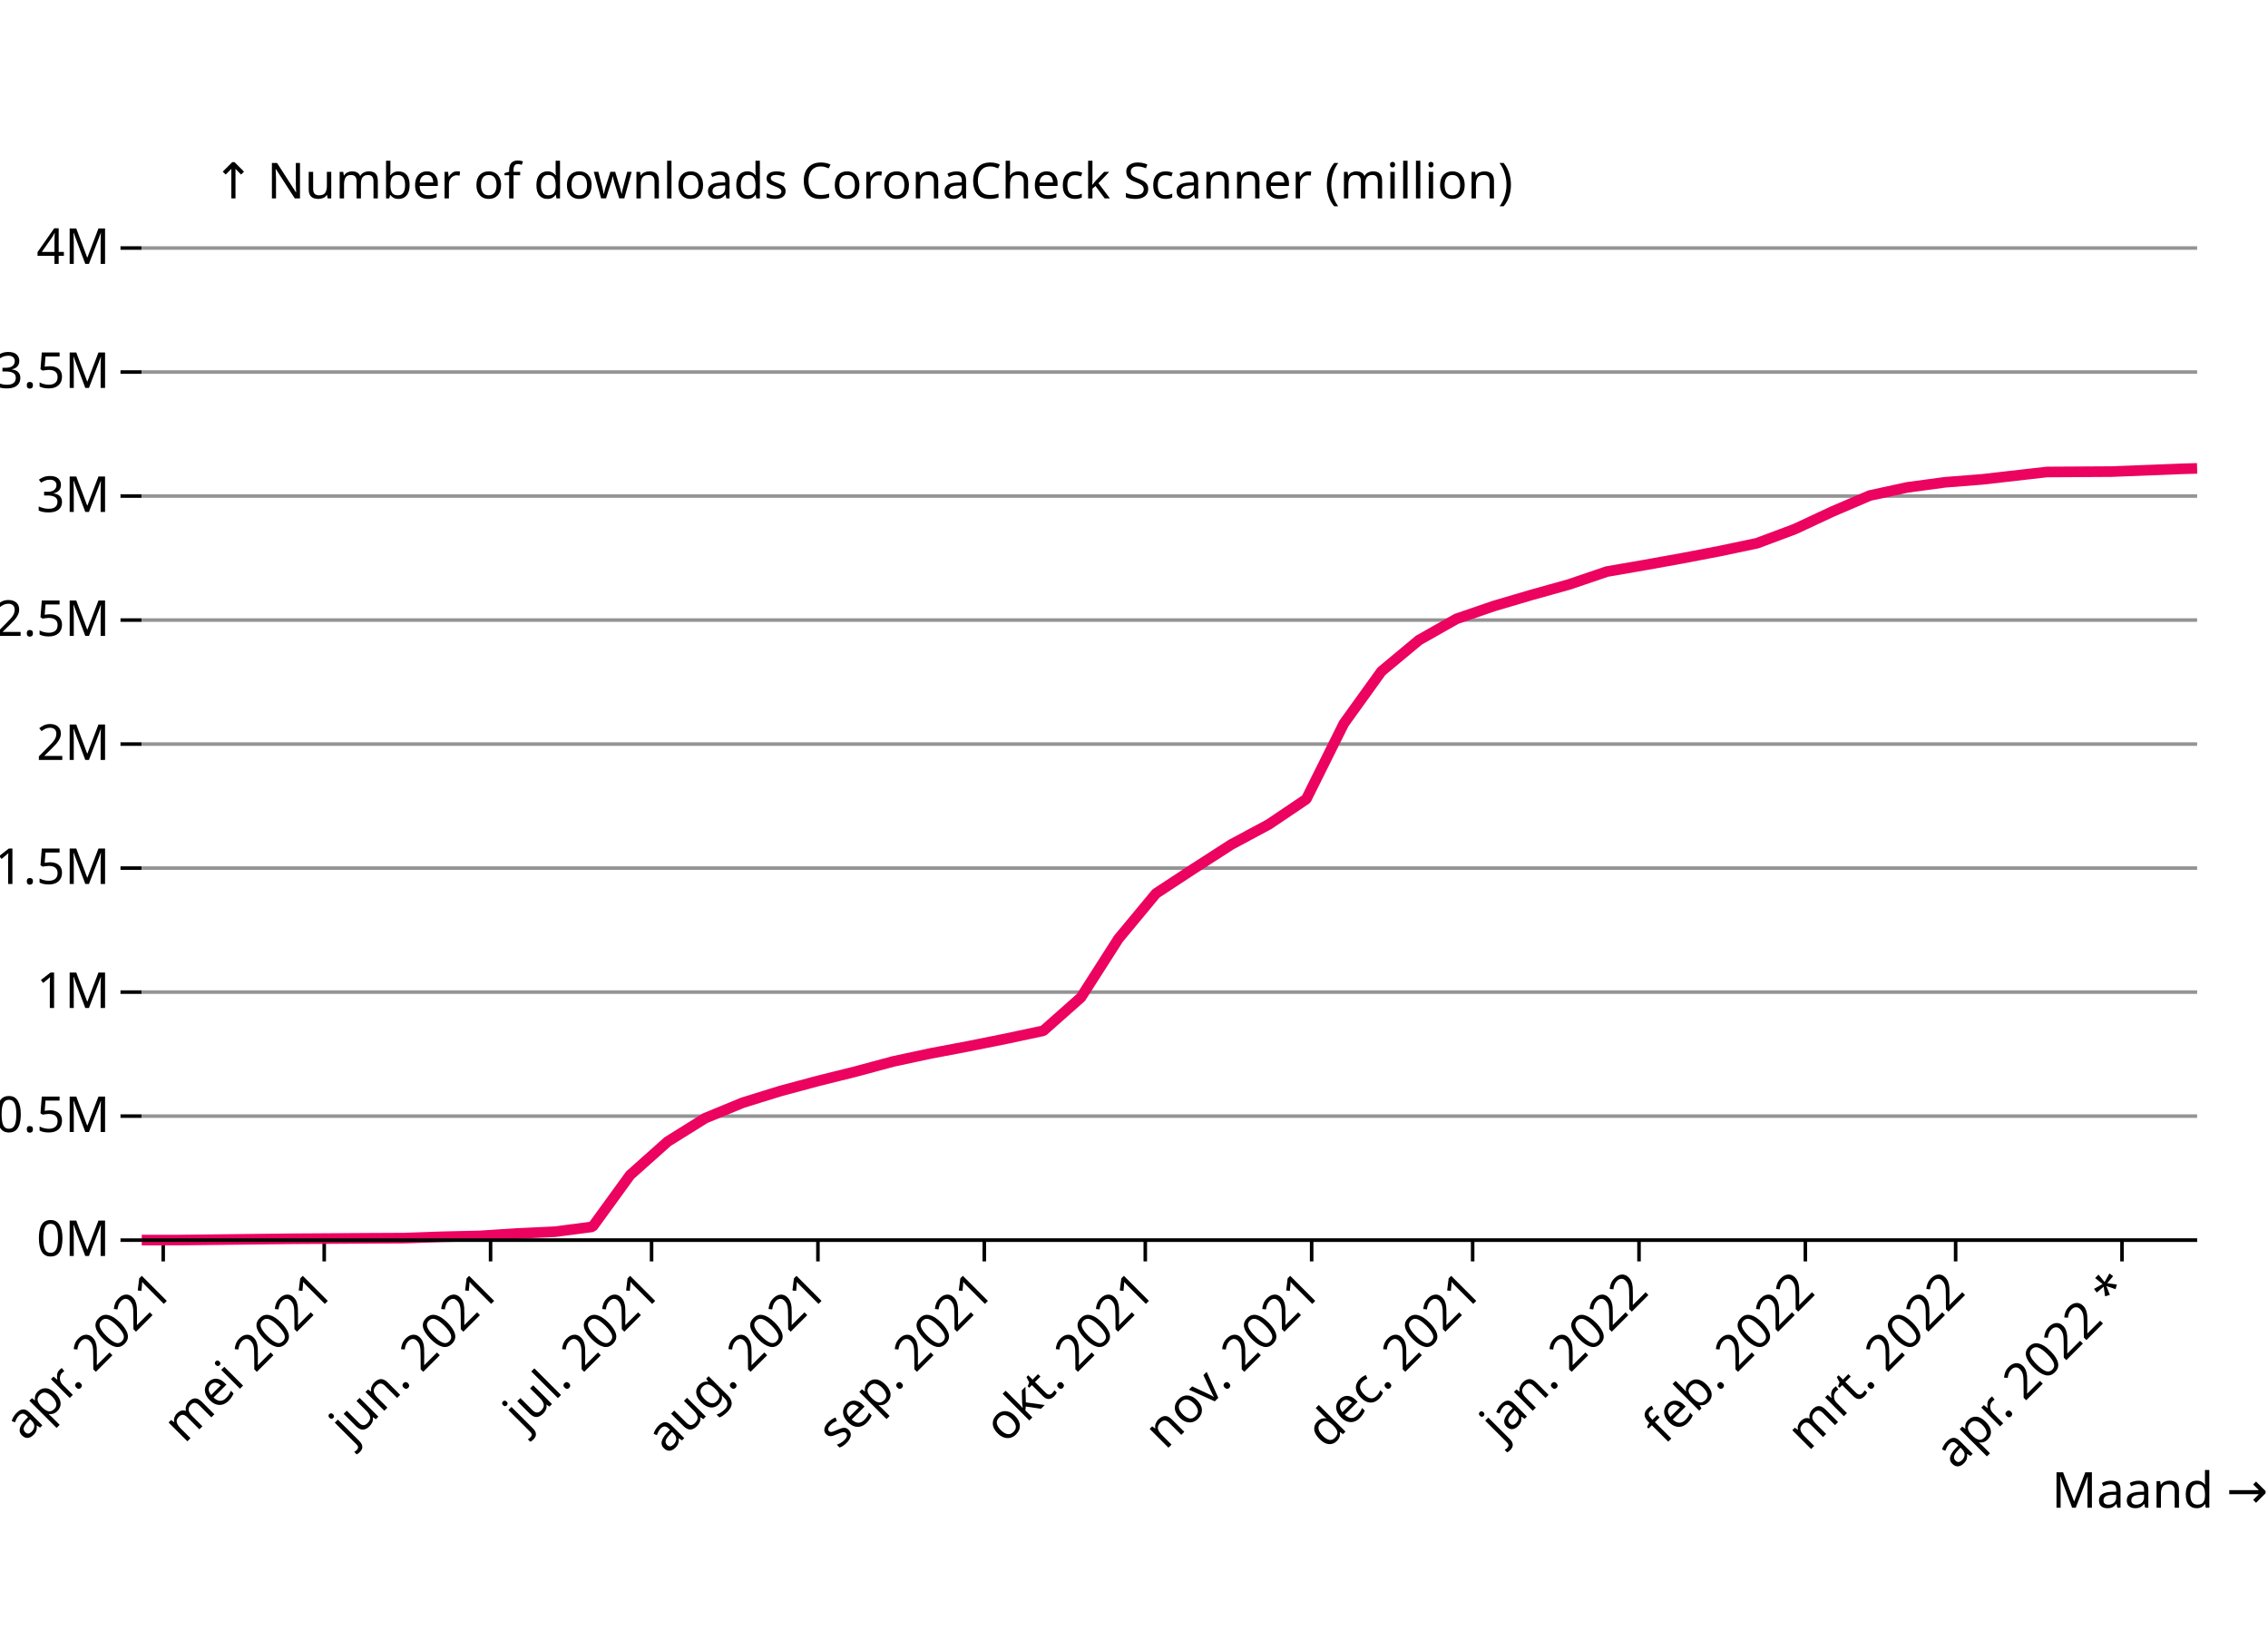
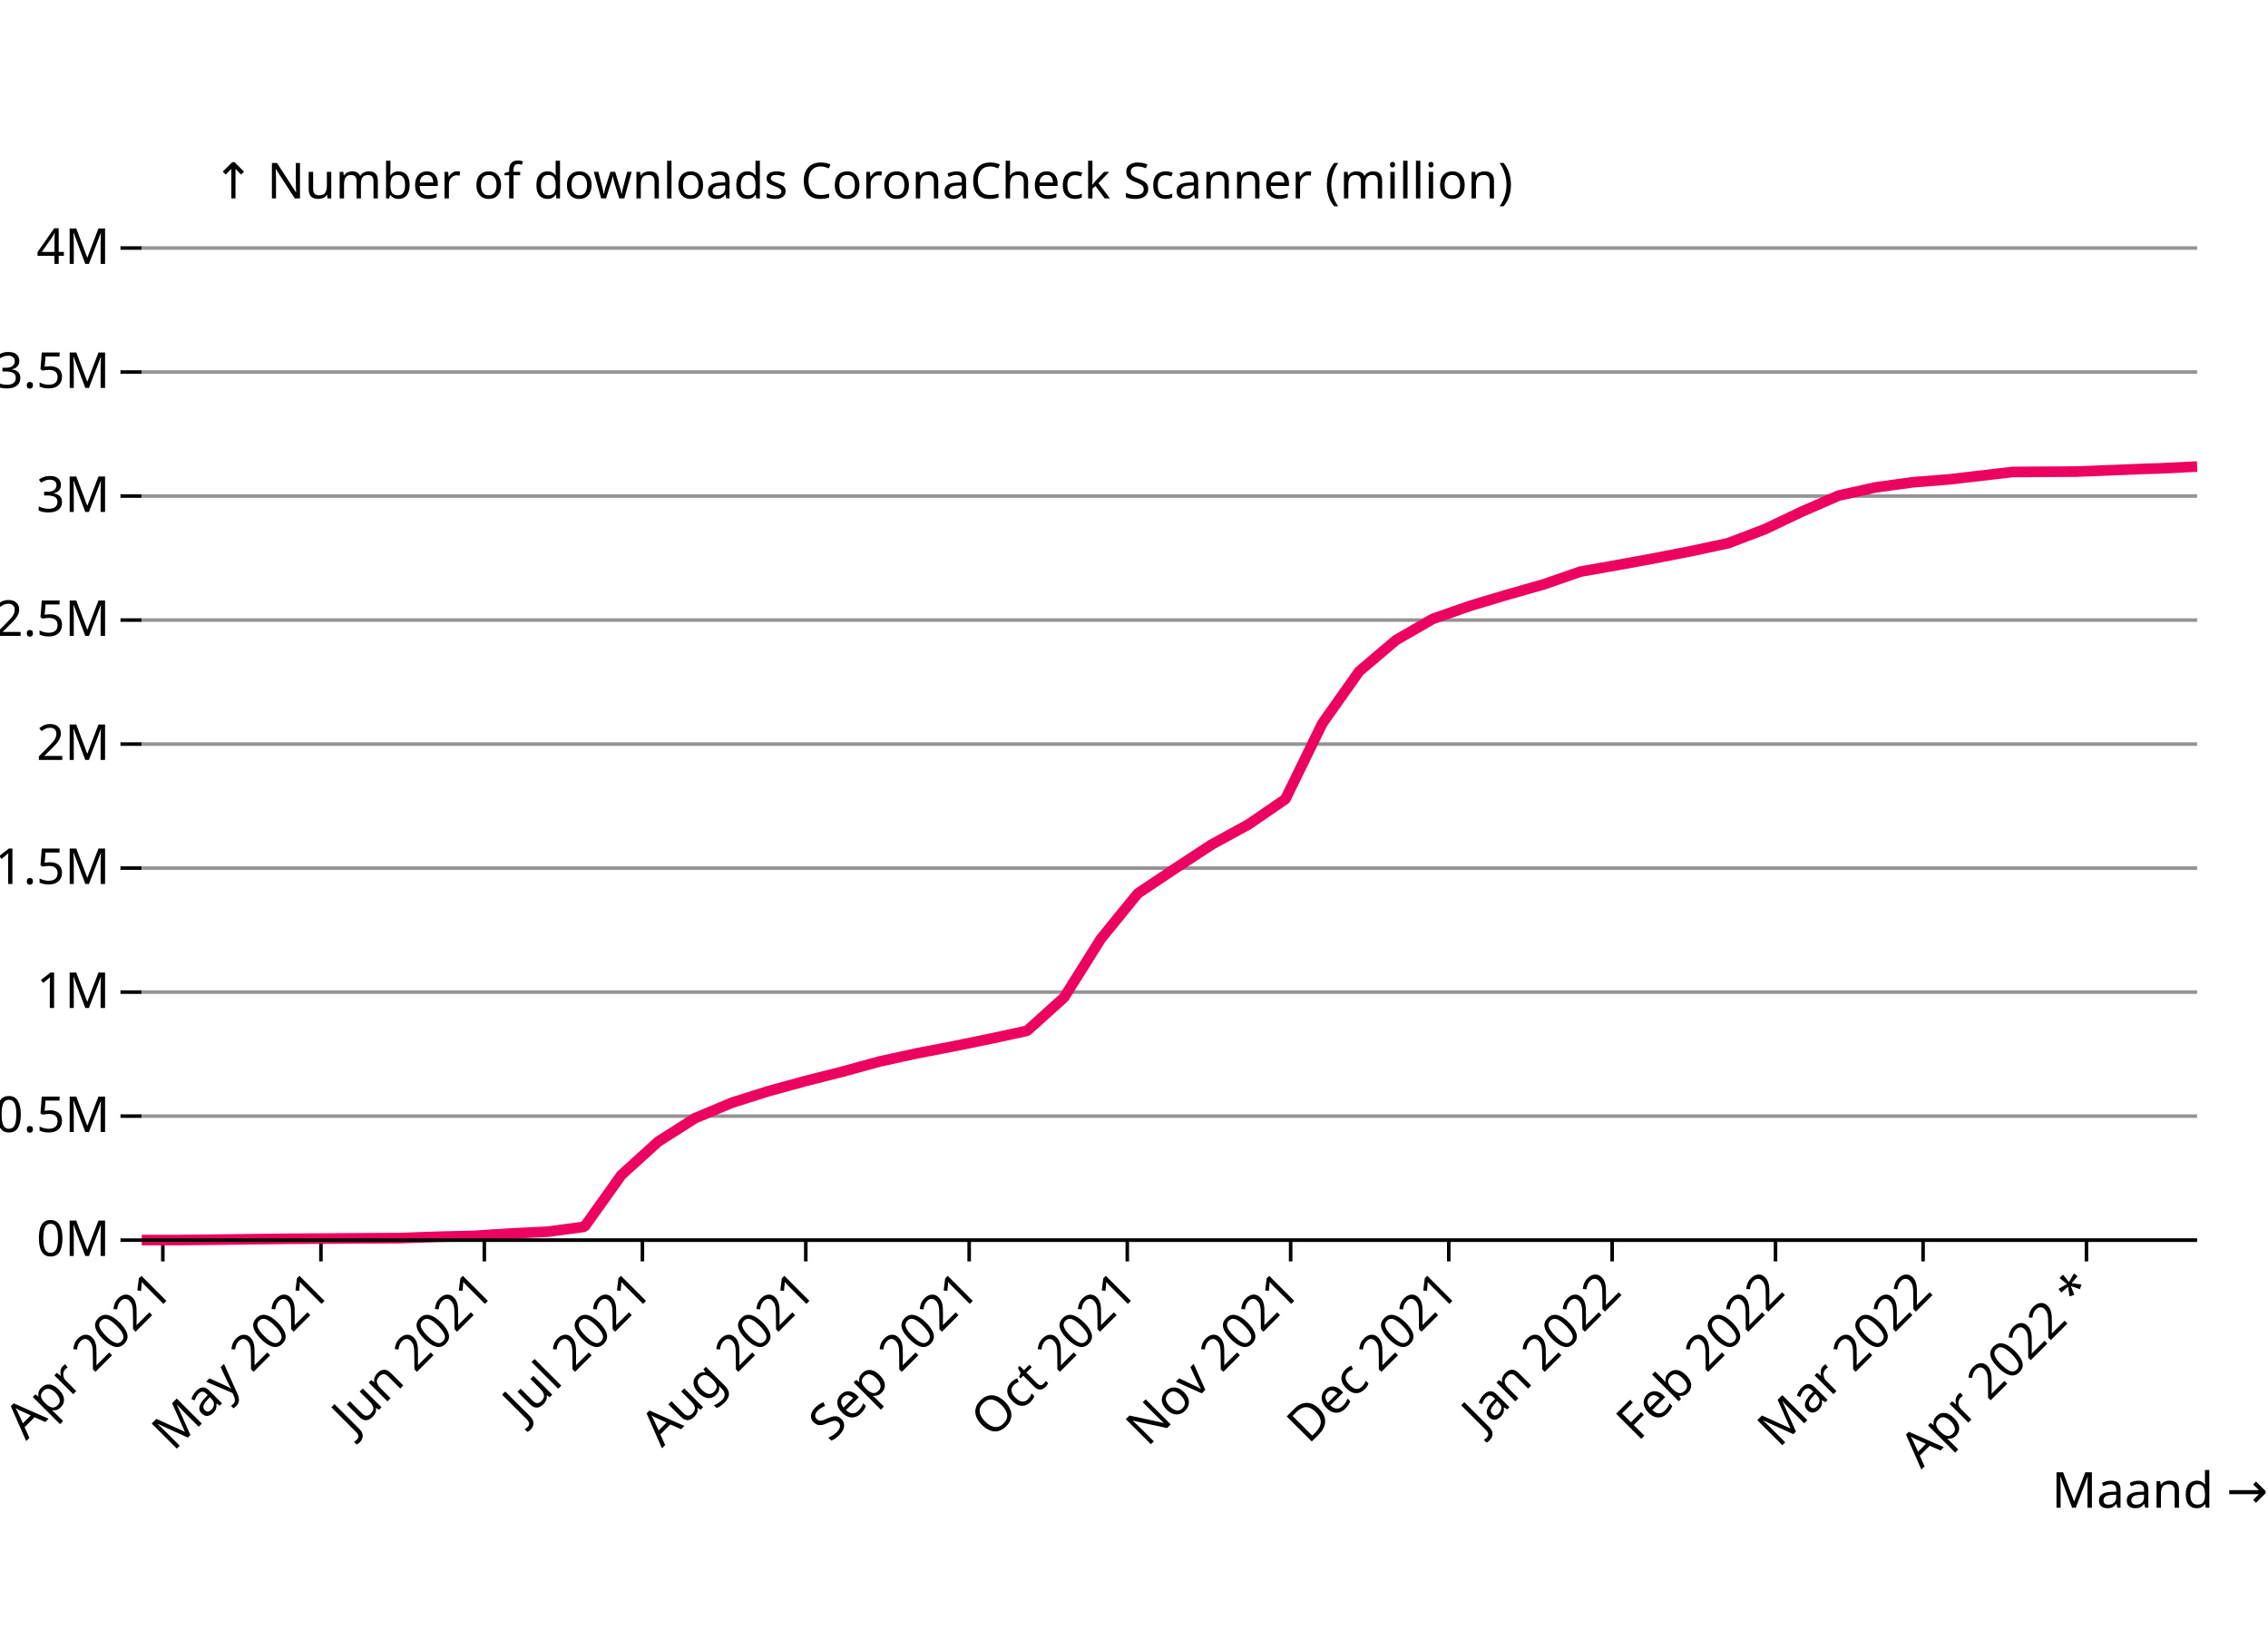
<svg xmlns="http://www.w3.org/2000/svg" class="plot" fill="currentColor" text-anchor="middle" width="640" height="460" viewBox="0 0 640 400" style="font-family: 'RO Sans', sans-serif; font-size: 14px;">
  <style>
        line[stroke-opacity] {
            stroke-opacity: 1;
            stroke: #949494;
        }
</style>
  <g transform="translate(40,0)" fill="none" text-anchor="end">
    <g class="tick" opacity="1" transform="translate(0,320)">
      <line stroke="currentColor" x2="-6" />
      <line stroke="currentColor" x2="580" stroke-opacity="0.1" />
      <text fill="currentColor" x="-9" dy="0.32em">0M</text>
    </g>
    <g class="tick" opacity="1" transform="translate(0,285)">
      <line stroke="currentColor" x2="-6" />
      <line stroke="currentColor" x2="580" stroke-opacity="0.1" />
      <text fill="currentColor" x="-9" dy="0.32em">0.5M</text>
    </g>
    <g class="tick" opacity="1" transform="translate(0,250)">
      <line stroke="currentColor" x2="-6" />
      <line stroke="currentColor" x2="580" stroke-opacity="0.1" />
      <text fill="currentColor" x="-9" dy="0.32em">1M</text>
    </g>
    <g class="tick" opacity="1" transform="translate(0,215)">
      <line stroke="currentColor" x2="-6" />
      <line stroke="currentColor" x2="580" stroke-opacity="0.1" />
      <text fill="currentColor" x="-9" dy="0.32em">1.5M</text>
    </g>
    <g class="tick" opacity="1" transform="translate(0,180)">
      <line stroke="currentColor" x2="-6" />
      <line stroke="currentColor" x2="580" stroke-opacity="0.1" />
      <text fill="currentColor" x="-9" dy="0.32em">2M</text>
    </g>
    <g class="tick" opacity="1" transform="translate(0,145)">
      <line stroke="currentColor" x2="-6" />
      <line stroke="currentColor" x2="580" stroke-opacity="0.1" />
      <text fill="currentColor" x="-9" dy="0.32em">2.5M</text>
    </g>
    <g class="tick" opacity="1" transform="translate(0,110)">
      <line stroke="currentColor" x2="-6" />
      <line stroke="currentColor" x2="580" stroke-opacity="0.1" />
      <text fill="currentColor" x="-9" dy="0.32em">3M</text>
    </g>
    <g class="tick" opacity="1" transform="translate(0,75)">
      <line stroke="currentColor" x2="-6" />
      <line stroke="currentColor" x2="580" stroke-opacity="0.1" />
      <text fill="currentColor" x="-9" dy="0.32em">3.5M</text>
    </g>
    <g class="tick" opacity="1" transform="translate(0,40)">
      <line stroke="currentColor" x2="-6" />
      <line stroke="currentColor" x2="580" stroke-opacity="0.1" />
      <text fill="currentColor" x="-9" dy="0.32em">4M</text>
    </g>
    <text fill="currentColor" transform="translate(20,40)" dy="-1em" text-anchor="start">↑ Number of downloads CoronaCheck Scanner (million)</text>
  </g>
  <g transform="translate(0,320)" fill="none" text-anchor="middle">
-     <g class="tick" opacity="1" transform="translate(46.05744,0)">
+     <g class="tick" opacity="1" transform="translate(45.94872,0)">
      <line stroke="currentColor" y2="6" />
-       <text fill="currentColor" dy="0.32em" transform="translate(0, 11.82843) rotate(-45)" text-anchor="end">apr. 2021</text>
+       <text fill="currentColor" dy="0.32em" transform="translate(0, 11.82843) rotate(-45)" text-anchor="end">Apr 2021</text>
    </g>
-     <g class="tick" opacity="1" transform="translate(91.48825,0)">
+     <g class="tick" opacity="1" transform="translate(90.5641,0)">
      <line stroke="currentColor" y2="6" />
-       <text fill="currentColor" dy="0.32em" transform="translate(0, 11.82843) rotate(-45)" text-anchor="end">mei 2021</text>
+       <text fill="currentColor" dy="0.32em" transform="translate(0, 11.82843) rotate(-45)" text-anchor="end">May 2021</text>
    </g>
-     <g class="tick" opacity="1" transform="translate(138.4334,0)">
+     <g class="tick" opacity="1" transform="translate(136.6667,0)">
      <line stroke="currentColor" y2="6" />
-       <text fill="currentColor" dy="0.32em" transform="translate(0, 11.82843) rotate(-45)" text-anchor="end">jun. 2021</text>
+       <text fill="currentColor" dy="0.32em" transform="translate(0, 11.82843) rotate(-45)" text-anchor="end">Jun 2021</text>
    </g>
-     <g class="tick" opacity="1" transform="translate(183.8642,0)">
+     <g class="tick" opacity="1" transform="translate(181.2821,0)">
      <line stroke="currentColor" y2="6" />
-       <text fill="currentColor" dy="0.32em" transform="translate(0, 11.82843) rotate(-45)" text-anchor="end">jul. 2021</text>
+       <text fill="currentColor" dy="0.32em" transform="translate(0, 11.82843) rotate(-45)" text-anchor="end">Jul 2021</text>
    </g>
-     <g class="tick" opacity="1" transform="translate(230.8094,0)">
+     <g class="tick" opacity="1" transform="translate(227.3846,0)">
      <line stroke="currentColor" y2="6" />
-       <text fill="currentColor" dy="0.32em" transform="translate(0, 11.82843) rotate(-45)" text-anchor="end">aug. 2021</text>
+       <text fill="currentColor" dy="0.32em" transform="translate(0, 11.82843) rotate(-45)" text-anchor="end">Aug 2021</text>
    </g>
-     <g class="tick" opacity="1" transform="translate(277.7546,0)">
+     <g class="tick" opacity="1" transform="translate(273.4872,0)">
      <line stroke="currentColor" y2="6" />
-       <text fill="currentColor" dy="0.32em" transform="translate(0, 11.82843) rotate(-45)" text-anchor="end">sep. 2021</text>
+       <text fill="currentColor" dy="0.32em" transform="translate(0, 11.82843) rotate(-45)" text-anchor="end">Sep 2021</text>
    </g>
-     <g class="tick" opacity="1" transform="translate(323.1854,0)">
+     <g class="tick" opacity="1" transform="translate(318.1026,0)">
      <line stroke="currentColor" y2="6" />
-       <text fill="currentColor" dy="0.32em" transform="translate(0, 11.82843) rotate(-45)" text-anchor="end">okt. 2021</text>
+       <text fill="currentColor" dy="0.32em" transform="translate(0, 11.82843) rotate(-45)" text-anchor="end">Oct 2021</text>
    </g>
-     <g class="tick" opacity="1" transform="translate(370.1305,0)">
+     <g class="tick" opacity="1" transform="translate(364.2051,0)">
      <line stroke="currentColor" y2="6" />
-       <text fill="currentColor" dy="0.32em" transform="translate(0, 11.82843) rotate(-45)" text-anchor="end">nov. 2021</text>
+       <text fill="currentColor" dy="0.32em" transform="translate(0, 11.82843) rotate(-45)" text-anchor="end">Nov 2021</text>
    </g>
-     <g class="tick" opacity="1" transform="translate(415.5614,0)">
+     <g class="tick" opacity="1" transform="translate(408.8205,0)">
      <line stroke="currentColor" y2="6" />
-       <text fill="currentColor" dy="0.32em" transform="translate(0, 11.82843) rotate(-45)" text-anchor="end">dec. 2021</text>
+       <text fill="currentColor" dy="0.32em" transform="translate(0, 11.82843) rotate(-45)" text-anchor="end">Dec 2021</text>
    </g>
-     <g class="tick" opacity="1" transform="translate(462.5065,0)">
+     <g class="tick" opacity="1" transform="translate(454.9231,0)">
      <line stroke="currentColor" y2="6" />
-       <text fill="currentColor" dy="0.32em" transform="translate(0, 11.82843) rotate(-45)" text-anchor="end">jan. 2022</text>
+       <text fill="currentColor" dy="0.32em" transform="translate(0, 11.82843) rotate(-45)" text-anchor="end">Jan 2022</text>
    </g>
-     <g class="tick" opacity="1" transform="translate(509.4517,0)">
+     <g class="tick" opacity="1" transform="translate(501.0256,0)">
      <line stroke="currentColor" y2="6" />
-       <text fill="currentColor" dy="0.32em" transform="translate(0, 11.82843) rotate(-45)" text-anchor="end">feb. 2022</text>
+       <text fill="currentColor" dy="0.32em" transform="translate(0, 11.82843) rotate(-45)" text-anchor="end">Feb 2022</text>
    </g>
-     <g class="tick" opacity="1" transform="translate(551.8538,0)">
+     <g class="tick" opacity="1" transform="translate(542.6667,0)">
      <line stroke="currentColor" y2="6" />
-       <text fill="currentColor" dy="0.32em" transform="translate(0, 11.82843) rotate(-45)" text-anchor="end">mrt. 2022</text>
+       <text fill="currentColor" dy="0.32em" transform="translate(0, 11.82843) rotate(-45)" text-anchor="end">Mar 2022</text>
    </g>
-     <g class="tick" opacity="1" transform="translate(598.799,0)">
+     <g class="tick" opacity="1" transform="translate(588.7692,0)">
      <line stroke="currentColor" y2="6" />
-       <text fill="currentColor" dy="0.32em" transform="translate(0, 11.82843) rotate(-45)" text-anchor="end">apr. 2022 *</text>
+       <text fill="currentColor" dy="0.32em" transform="translate(0, 11.82843) rotate(-45)" text-anchor="end">Apr 2022 *</text>
    </g>
    <text fill="currentColor" transform="translate(640,80)" dy="-0.32em" text-anchor="end">Maand →</text>
  </g>
  <g fill="none" stroke="#ec025f" stroke-width="3" stroke-miterlimit="1">
-     <path d="M40,319.983L50.601,319.977L61.201,319.865L71.802,319.739L82.402,319.618L93.003,319.552L103.603,319.484L114.204,319.43L124.804,319.05L135.405,318.809L146.005,318.117L156.606,317.623L167.206,316.233L177.807,301.636L188.407,292.184L199.008,285.571L209.608,281.205L220.209,277.922L230.809,275.071L241.41,272.438L252.01,269.579L262.611,267.305L273.211,265.298L283.812,263.173L294.413,260.909L305.013,251.522L315.614,234.934L326.214,222.156L336.815,215.192L347.415,208.365L358.016,202.681L368.616,195.536L379.217,174.21L389.817,159.478L400.418,150.648L411.018,144.649L421.619,141.014L432.219,137.89L442.82,134.931L453.42,131.32L464.021,129.481L474.621,127.573L485.222,125.541L495.822,123.313L506.423,119.345L517.023,114.395L517.023,114.395L527.624,109.856L538.225,107.551L548.825,106.118L559.426,105.283L577.598,103.207L595.77,103.097L615.457,102.323L620,102.192" />
+     <path d="M40,319.983L50.41,319.977L60.821,319.865L71.231,319.739L81.641,319.618L92.051,319.552L102.462,319.484L112.872,319.43L123.282,319.05L133.692,318.809L144.103,318.117L154.513,317.623L164.923,316.233L175.333,301.636L185.744,292.184L196.154,285.571L206.564,281.205L216.974,277.922L227.385,275.071L237.795,272.438L248.205,269.579L258.615,267.305L269.026,265.298L279.436,263.173L289.846,260.909L300.256,251.522L310.667,234.934L321.077,222.156L331.487,215.192L341.897,208.365L352.308,202.681L362.718,195.536L373.128,174.21L383.538,159.478L393.949,150.648L404.359,144.649L414.769,141.014L425.179,137.89L435.59,134.931L446,131.32L456.41,129.481L466.821,127.573L477.231,125.541L487.641,123.313L498.051,119.345L508.462,114.395L508.462,114.395L518.872,109.856L529.282,107.551L539.692,106.118L550.103,105.283L567.949,103.207L585.795,103.097L605.128,102.323L609.59,102.192L620,101.673" />
  </g>
  <g stroke="currentColor">
    <line x1="40" x2="620" y1="320" y2="320" />
  </g>
</svg>
